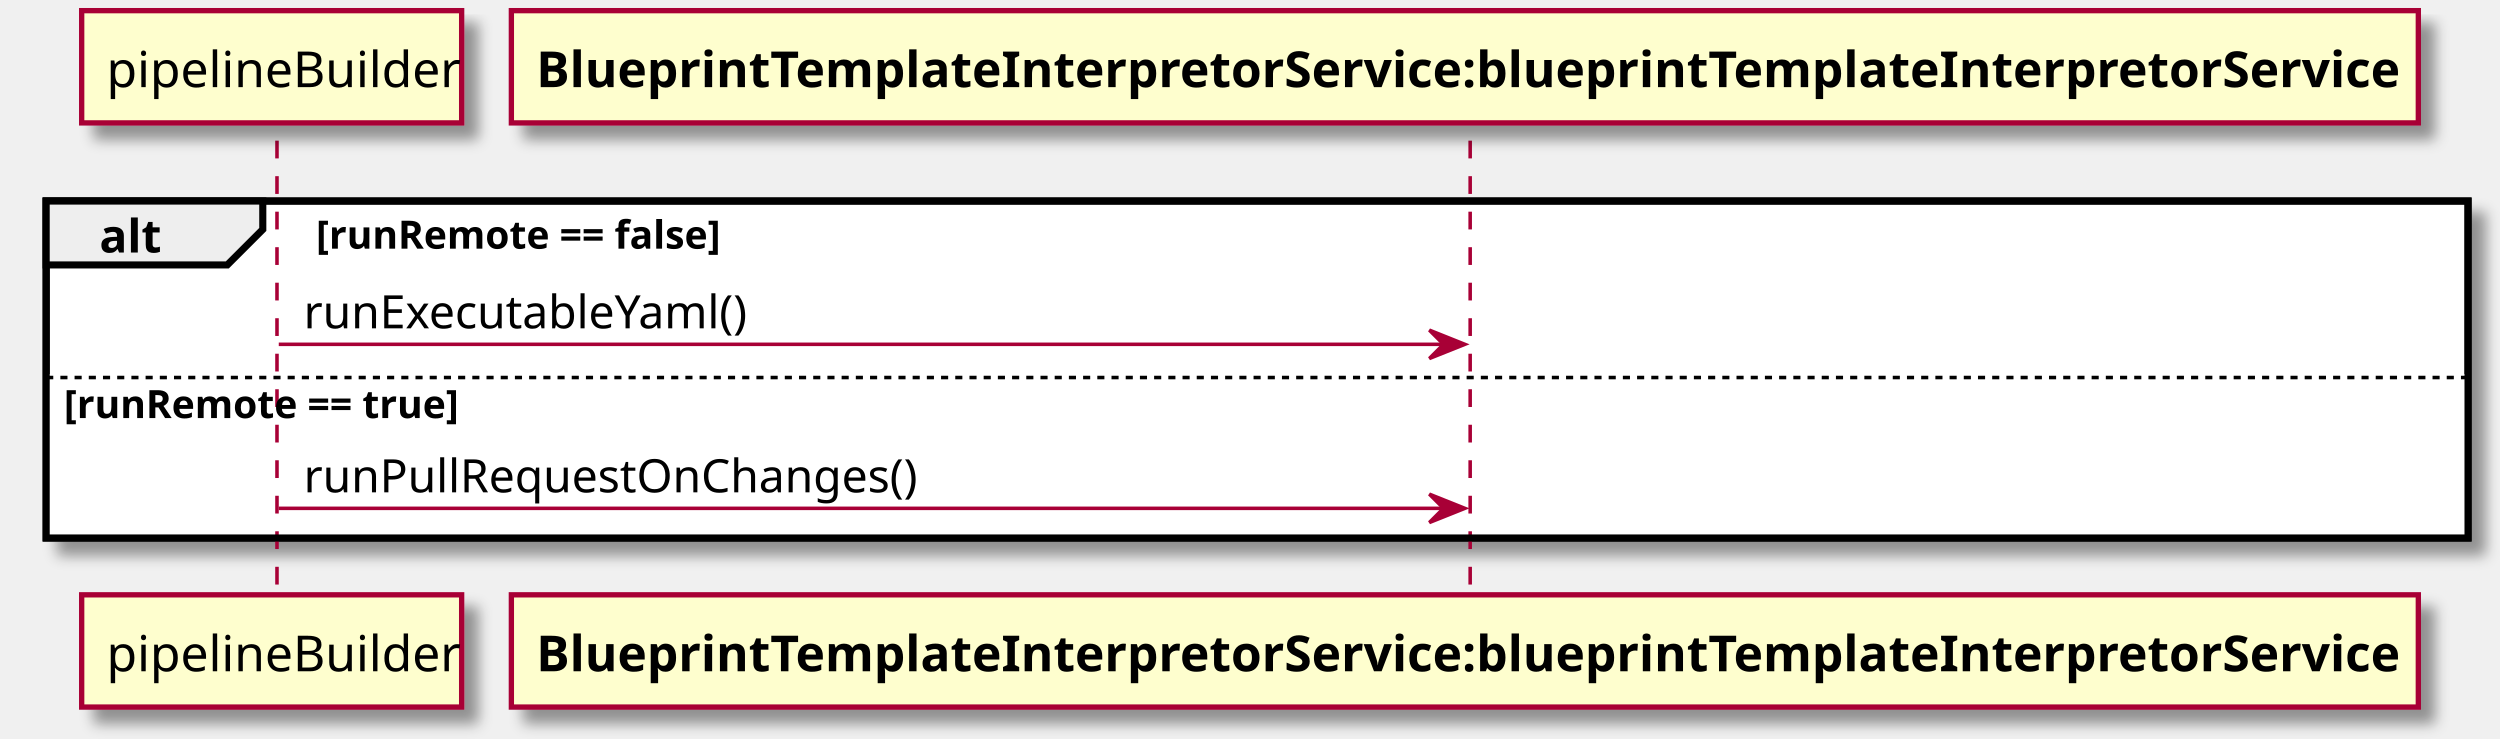
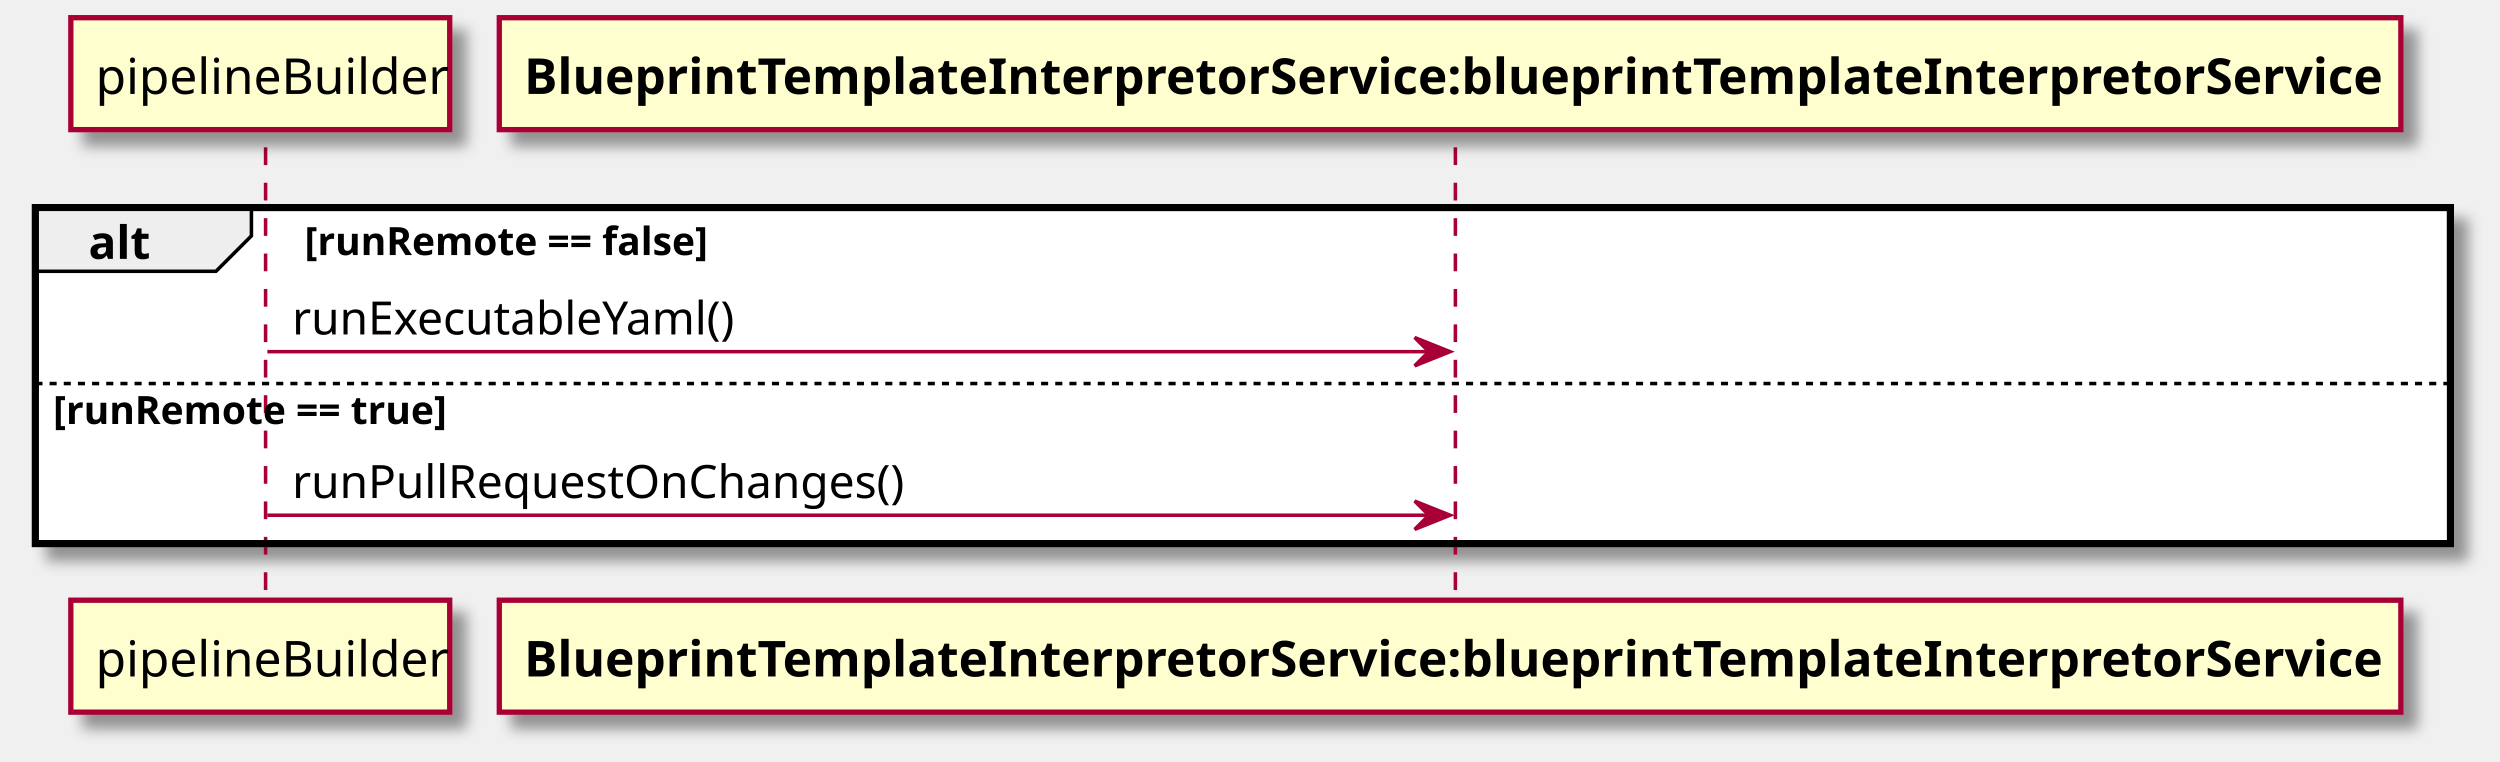
- <svg xmlns="http://www.w3.org/2000/svg" contentScriptType="application/ecmascript" contentStyleType="text/css" height="208px" preserveAspectRatio="none" style="width:704px;height:208px;" version="1.1" viewBox="0 0 704 208" width="704px" zoomAndPan="magnify">
+ <svg xmlns="http://www.w3.org/2000/svg" contentScriptType="application/ecmascript" contentStyleType="text/css" height="215px" preserveAspectRatio="none" style="width:706px;height:215px;" version="1.1" viewBox="0 0 706 215" width="706px" zoomAndPan="magnify">
  <defs>
-     <filter height="300%" id="fvvtcbe" width="300%" x="-1" y="-1">
+     <filter height="300%" id="f1olhgt8ec9tc6" width="300%" x="-1" y="-1">
      <feGaussianBlur result="blurOut" stdDeviation="2.0" />
      <feColorMatrix in="blurOut" result="blurOut2" type="matrix" values="0 0 0 0 0 0 0 0 0 0 0 0 0 0 0 0 0 0 .4 0" />
      <feOffset dx="4.0" dy="4.0" in="blurOut2" result="blurOut3" />
      <feBlend in="SourceGraphic" in2="blurOut3" mode="normal" />
    </filter>
  </defs>
  <g>
-     <rect fill="#FFFFFF" filter="url(#fvvtcbe)" height="94.891" style="stroke: #000000; stroke-width: 2.0;" width="682" x="13" y="56.609" />
-     <rect fill="#FFFFFF" height="46.188" style="stroke: none; stroke-width: 1.0;" width="682" x="13" y="105.312" />
-     <line style="stroke: #A80036; stroke-width: 1.0; stroke-dasharray: 5.0,5.0;" x1="78" x2="78" y1="39.609" y2="168.5" />
-     <line style="stroke: #A80036; stroke-width: 1.0; stroke-dasharray: 5.0,5.0;" x1="414" x2="414" y1="39.609" y2="168.5" />
-     <rect fill="#FEFECE" filter="url(#fvvtcbe)" height="31.609" style="stroke: #A80036; stroke-width: 1.5;" width="107" x="23" y="3" />
-     <text fill="#000000" font-family="sans-serif" font-size="14" lengthAdjust="spacingAndGlyphs" textLength="93" x="30" y="24.533">pipelineBuilder</text>
-     <rect fill="#FEFECE" filter="url(#fvvtcbe)" height="31.609" style="stroke: #A80036; stroke-width: 1.5;" width="107" x="23" y="167.5" />
-     <text fill="#000000" font-family="sans-serif" font-size="14" lengthAdjust="spacingAndGlyphs" textLength="93" x="30" y="189.033">pipelineBuilder</text>
-     <rect fill="#FEFECE" filter="url(#fvvtcbe)" height="31.609" style="stroke: #A80036; stroke-width: 1.5;" width="537" x="144" y="3" />
-     <text fill="#000000" font-family="sans-serif" font-size="14" font-weight="bold" lengthAdjust="spacingAndGlyphs" textLength="523" x="151" y="24.533">BlueprintTemplateInterpretorService:blueprintTemplateInterpretorService</text>
-     <rect fill="#FEFECE" filter="url(#fvvtcbe)" height="31.609" style="stroke: #A80036; stroke-width: 1.5;" width="537" x="144" y="167.5" />
-     <text fill="#000000" font-family="sans-serif" font-size="14" font-weight="bold" lengthAdjust="spacingAndGlyphs" textLength="523" x="151" y="189.033">BlueprintTemplateInterpretorService:blueprintTemplateInterpretorService</text>
-     <rect fill="none" height="94.891" style="stroke: #000000; stroke-width: 2.0;" width="682" x="13" y="56.609" />
-     <polygon fill="#EEEEEE" points="13,56.609,74,56.609,74,64.609,64,74.609,13,74.609,13,56.609" style="stroke: #000000; stroke-width: 2.0;" />
-     <text fill="#000000" font-family="sans-serif" font-size="13" font-weight="bold" lengthAdjust="spacingAndGlyphs" textLength="16" x="28" y="71.105">alt</text>
-     <text fill="#000000" font-family="sans-serif" font-size="11" font-weight="bold" lengthAdjust="spacingAndGlyphs" textLength="115" x="89" y="70.028">[runRemote == false]</text>
-     <polygon fill="#A80036" points="402.5,92.961,412.5,96.961,402.5,100.961,406.5,96.961" style="stroke: #A80036; stroke-width: 1.0;" />
-     <line style="stroke: #A80036; stroke-width: 1.0;" x1="78.5" x2="408.5" y1="96.961" y2="96.961" />
-     <text fill="#000000" font-family="sans-serif" font-size="13" lengthAdjust="spacingAndGlyphs" textLength="121" x="85.5" y="92.456">runExecutableYaml()</text>
-     <line style="stroke: #000000; stroke-width: 1.0; stroke-dasharray: 2.0,2.0;" x1="13" x2="695" y1="106.312" y2="106.312" />
-     <text fill="#000000" font-family="sans-serif" font-size="11" font-weight="bold" lengthAdjust="spacingAndGlyphs" textLength="111" x="18" y="117.731">[runRemote == true]</text>
-     <polygon fill="#A80036" points="402.5,139.148,412.5,143.148,402.5,147.148,406.5,143.148" style="stroke: #A80036; stroke-width: 1.0;" />
-     <line style="stroke: #A80036; stroke-width: 1.0;" x1="78.5" x2="408.5" y1="143.148" y2="143.148" />
-     <text fill="#000000" font-family="sans-serif" font-size="13" lengthAdjust="spacingAndGlyphs" textLength="164" x="85.5" y="138.644">runPullRequestOnChanges()</text>
+     <rect fill="#FFFFFF" filter="url(#f1olhgt8ec9tc6)" height="94.891" style="stroke:#000000;stroke-width:2.0;" width="682" x="10" y="58.609" />
+     <rect fill="#FFFFFF" height="46.188" style="stroke:none;stroke-width:1.0;" width="682" x="10" y="107.312" />
+     <line style="stroke:#A80036;stroke-width:1.0;stroke-dasharray:5.0,5.0;" x1="75" x2="75" y1="41.609" y2="170.5" />
+     <line style="stroke:#A80036;stroke-width:1.0;stroke-dasharray:5.0,5.0;" x1="411" x2="411" y1="41.609" y2="170.5" />
+     <rect fill="#FEFECE" filter="url(#f1olhgt8ec9tc6)" height="31.609" style="stroke:#A80036;stroke-width:1.5;" width="107" x="20" y="5" />
+     <text fill="#000000" font-family="sans-serif" font-size="14" lengthAdjust="spacing" textLength="93" x="27" y="26.533">pipelineBuilder</text>
+     <rect fill="#FEFECE" filter="url(#f1olhgt8ec9tc6)" height="31.609" style="stroke:#A80036;stroke-width:1.5;" width="107" x="20" y="169.5" />
+     <text fill="#000000" font-family="sans-serif" font-size="14" lengthAdjust="spacing" textLength="93" x="27" y="191.033">pipelineBuilder</text>
+     <rect fill="#FEFECE" filter="url(#f1olhgt8ec9tc6)" height="31.609" style="stroke:#A80036;stroke-width:1.5;" width="537" x="141" y="5" />
+     <text fill="#000000" font-family="sans-serif" font-size="14" font-weight="bold" lengthAdjust="spacing" textLength="523" x="148" y="26.533">BlueprintTemplateInterpretorService:blueprintTemplateInterpretorService</text>
+     <rect fill="#FEFECE" filter="url(#f1olhgt8ec9tc6)" height="31.609" style="stroke:#A80036;stroke-width:1.5;" width="537" x="141" y="169.5" />
+     <text fill="#000000" font-family="sans-serif" font-size="14" font-weight="bold" lengthAdjust="spacing" textLength="523" x="148" y="191.033">BlueprintTemplateInterpretorService:blueprintTemplateInterpretorService</text>
+     <path d="M10,58.609 L71,58.609 L71,66.609 L61,76.609 L10,76.609 L10,58.609 " fill="#EEEEEE" style="stroke:#000000;stroke-width:1.0;" />
+     <rect fill="none" height="94.891" style="stroke:#000000;stroke-width:2.0;" width="682" x="10" y="58.609" />
+     <text fill="#000000" font-family="sans-serif" font-size="13" font-weight="bold" lengthAdjust="spacing" textLength="16" x="25" y="73.105">alt</text>
+     <text fill="#000000" font-family="sans-serif" font-size="11" font-weight="bold" lengthAdjust="spacing" textLength="115" x="86" y="72.028">[runRemote == false]</text>
+     <polygon fill="#A80036" points="399.5,95.312,409.5,99.312,399.5,103.312,403.5,99.312" style="stroke:#A80036;stroke-width:1.0;" />
+     <line style="stroke:#A80036;stroke-width:1.0;" x1="75.5" x2="405.5" y1="99.312" y2="99.312" />
+     <text fill="#000000" font-family="sans-serif" font-size="13" lengthAdjust="spacing" textLength="121" x="82.5" y="94.456">runExecutableYaml()</text>
+     <line style="stroke:#000000;stroke-width:1.0;stroke-dasharray:2.0,2.0;" x1="10" x2="692" y1="108.312" y2="108.312" />
+     <text fill="#000000" font-family="sans-serif" font-size="11" font-weight="bold" lengthAdjust="spacing" textLength="111" x="15" y="119.731">[runRemote == true]</text>
+     <polygon fill="#A80036" points="399.5,141.5,409.5,145.5,399.5,149.5,403.5,145.5" style="stroke:#A80036;stroke-width:1.0;" />
+     <line style="stroke:#A80036;stroke-width:1.0;" x1="75.5" x2="405.5" y1="145.5" y2="145.5" />
+     <text fill="#000000" font-family="sans-serif" font-size="13" lengthAdjust="spacing" textLength="164" x="82.5" y="140.644">runPullRequestOnChanges()</text>
  </g>
</svg>
